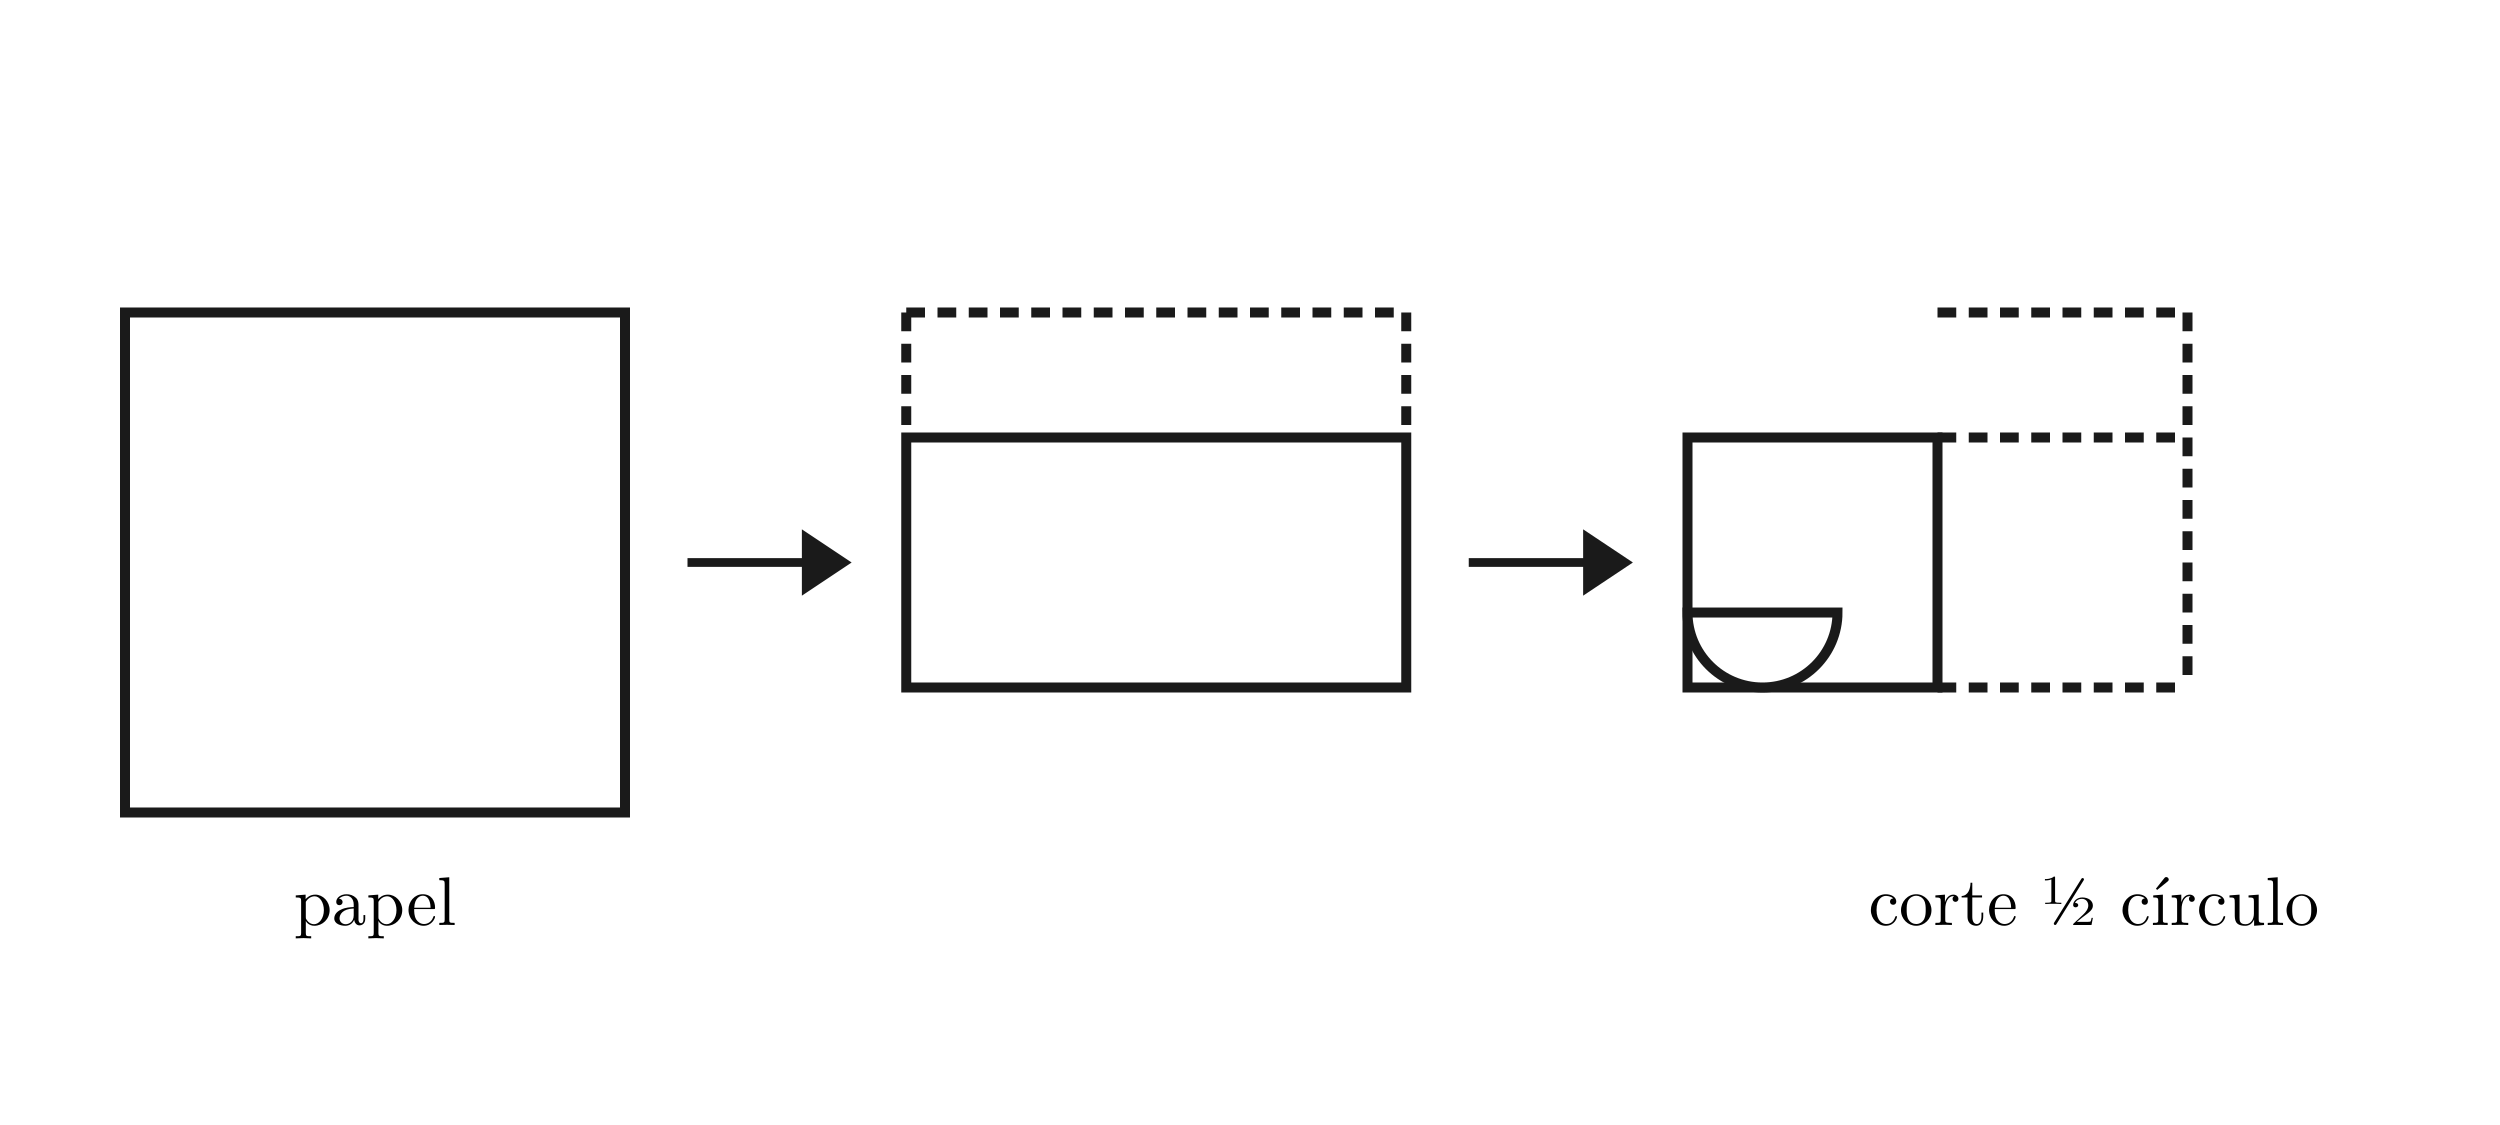
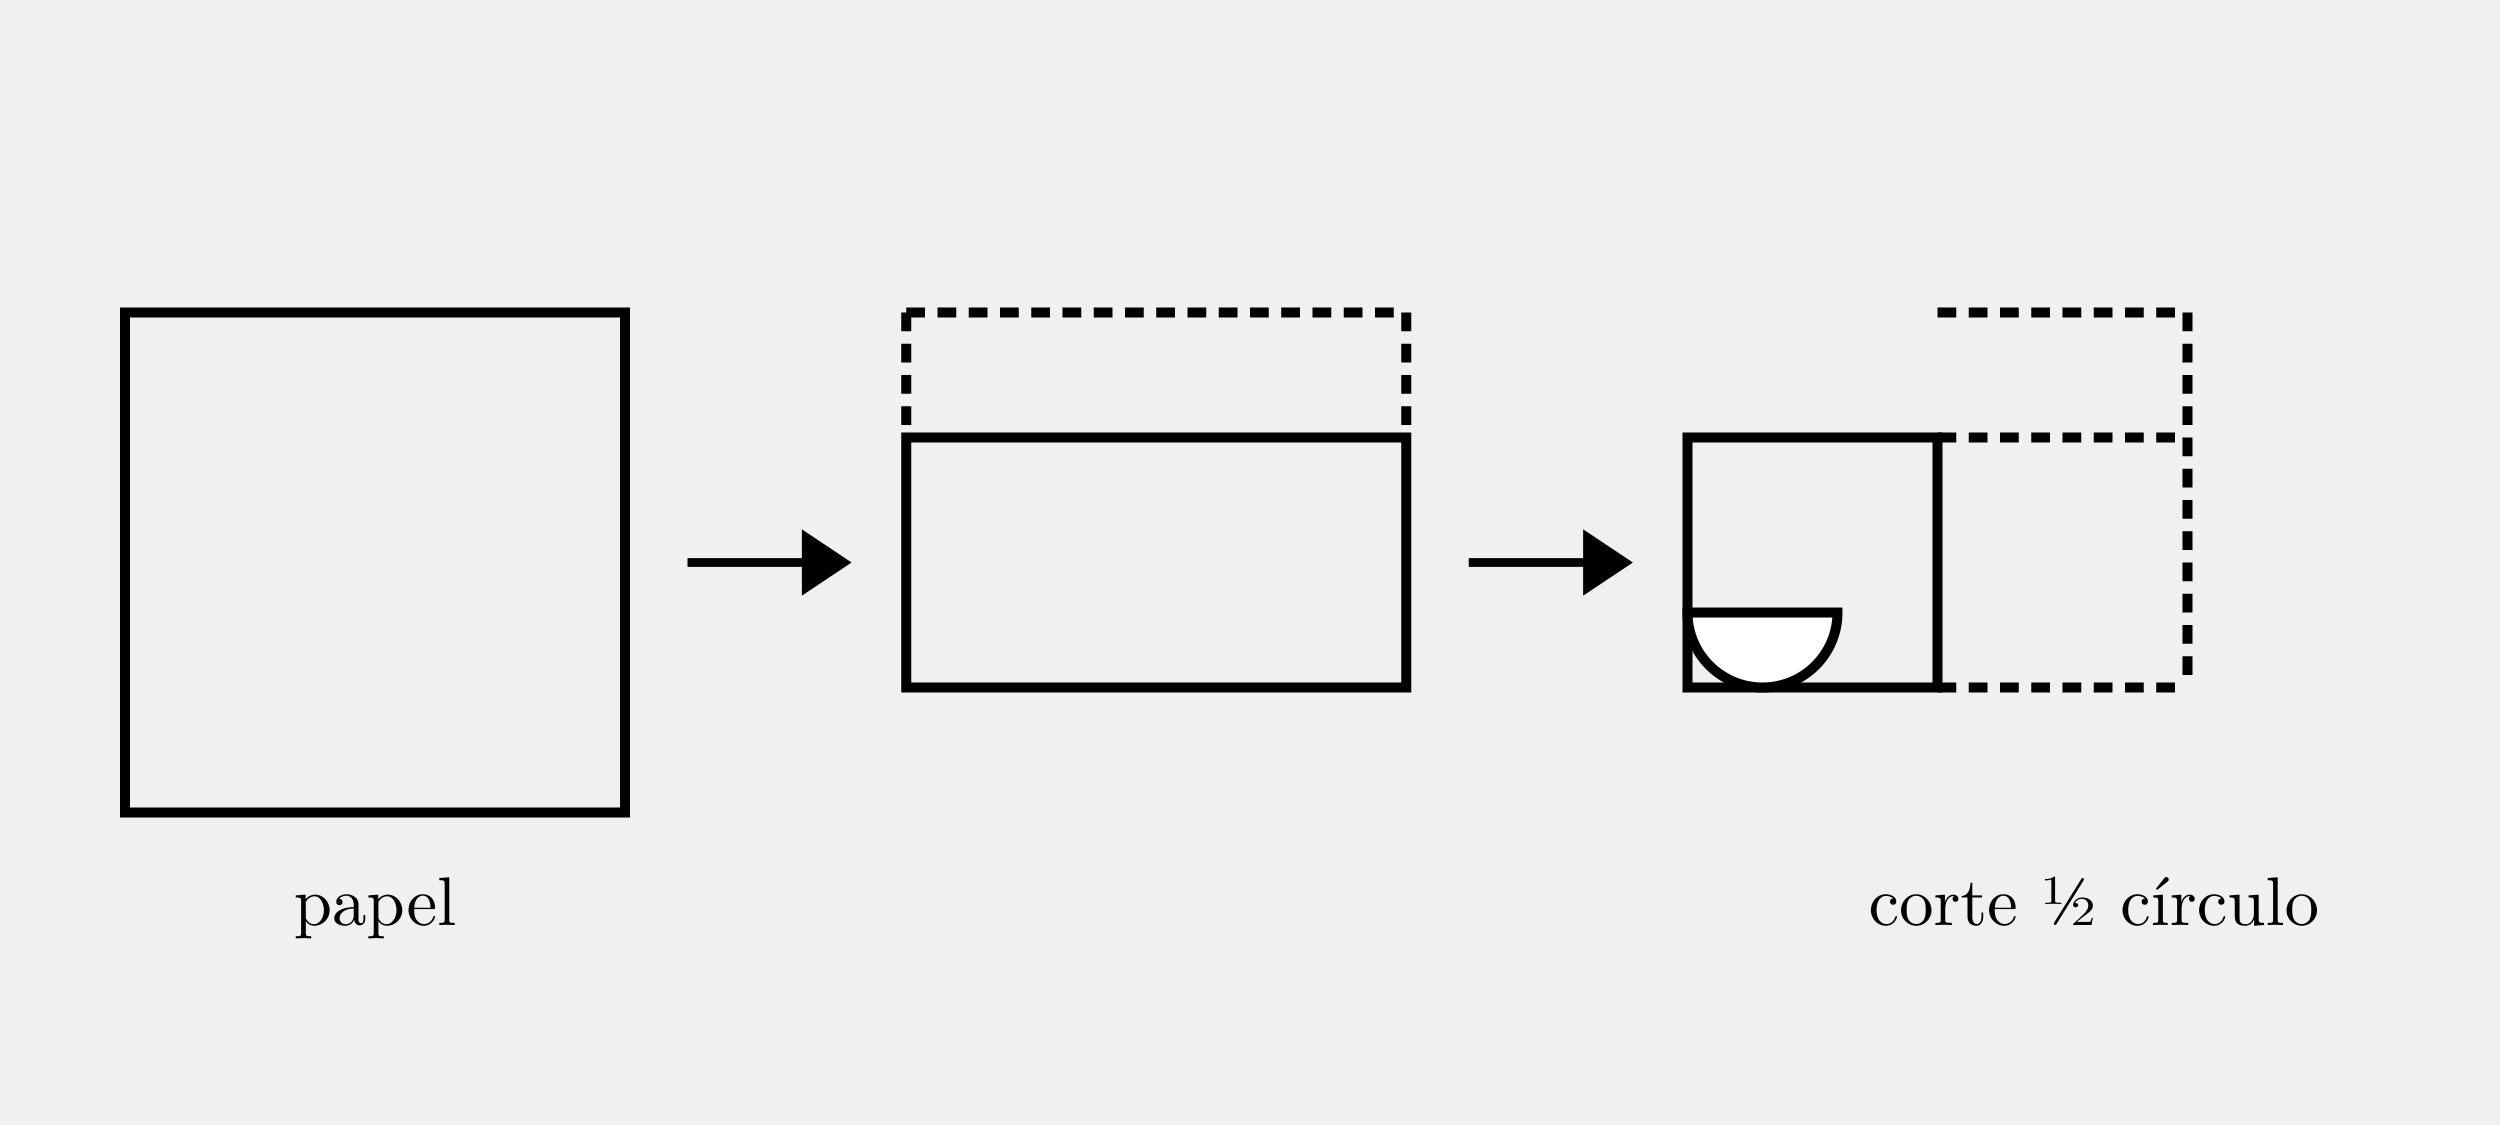
- <svg xmlns="http://www.w3.org/2000/svg" viewBox="0 0 400 180" width="400" height="180" font-family="'Latin Modern Roman', Georgia, 'Times New Roman', serif">
-   <rect width="400" height="180" fill="#ffffff" />
-   <g stroke="#1a1a1a" stroke-width="1.6" fill="none">
+ <svg xmlns="http://www.w3.org/2000/svg" fill="currentColor" viewBox="0 0 400 180" width="400" height="180" font-family="'Latin Modern Roman', Georgia, 'Times New Roman', serif">
+   <g stroke="currentColor" stroke-width="1.6" fill="none">
    <rect x="20" y="50" width="80" height="80" />
  </g>
  <text x="60" y="148" font-size="11" text-anchor="middle">papel</text>
-   <g stroke="#1a1a1a" stroke-width="1.4" fill="#1a1a1a">
+   <g stroke="currentColor" stroke-width="1.4" fill="currentColor">
    <line x1="110" y1="90" x2="135" y2="90" />
    <polygon points="135,90 129,86 129,94" />
  </g>
-   <g stroke="#1a1a1a" stroke-width="1.6" fill="none">
+   <g stroke="currentColor" stroke-width="1.6" fill="none">
    <rect x="145" y="70" width="80" height="40" />
    <line x1="145" y1="50" x2="225" y2="50" stroke-dasharray="3,2" />
    <line x1="145" y1="50" x2="145" y2="70" stroke-dasharray="3,2" />
    <line x1="225" y1="50" x2="225" y2="70" stroke-dasharray="3,2" />
  </g>
-   <g stroke="#1a1a1a" stroke-width="1.4" fill="#1a1a1a">
+   <g stroke="currentColor" stroke-width="1.4" fill="currentColor">
    <line x1="235" y1="90" x2="260" y2="90" />
    <polygon points="260,90 254,86 254,94" />
  </g>
-   <g stroke="#1a1a1a" stroke-width="1.6" fill="none">
+   <g stroke="currentColor" stroke-width="1.6" fill="none">
    <rect x="270" y="70" width="40" height="40" />
    <line x1="310" y1="50" x2="350" y2="50" stroke-dasharray="3,2" />
    <line x1="310" y1="70" x2="350" y2="70" stroke-dasharray="3,2" />
    <line x1="350" y1="50" x2="350" y2="110" stroke-dasharray="3,2" />
    <line x1="310" y1="110" x2="350" y2="110" stroke-dasharray="3,2" />
-     <path d="M 270,98 A 12,12 0 0 0 294,98 Z" fill="#ffffff" stroke="#1a1a1a" />
+     <path d="M 270,98 A 12,12 0 0 0 294,98 Z" fill="#ffffff" stroke="currentColor" />
  </g>
  <text x="335" y="148" font-size="11" text-anchor="middle">corte ½ círculo</text>
</svg>
